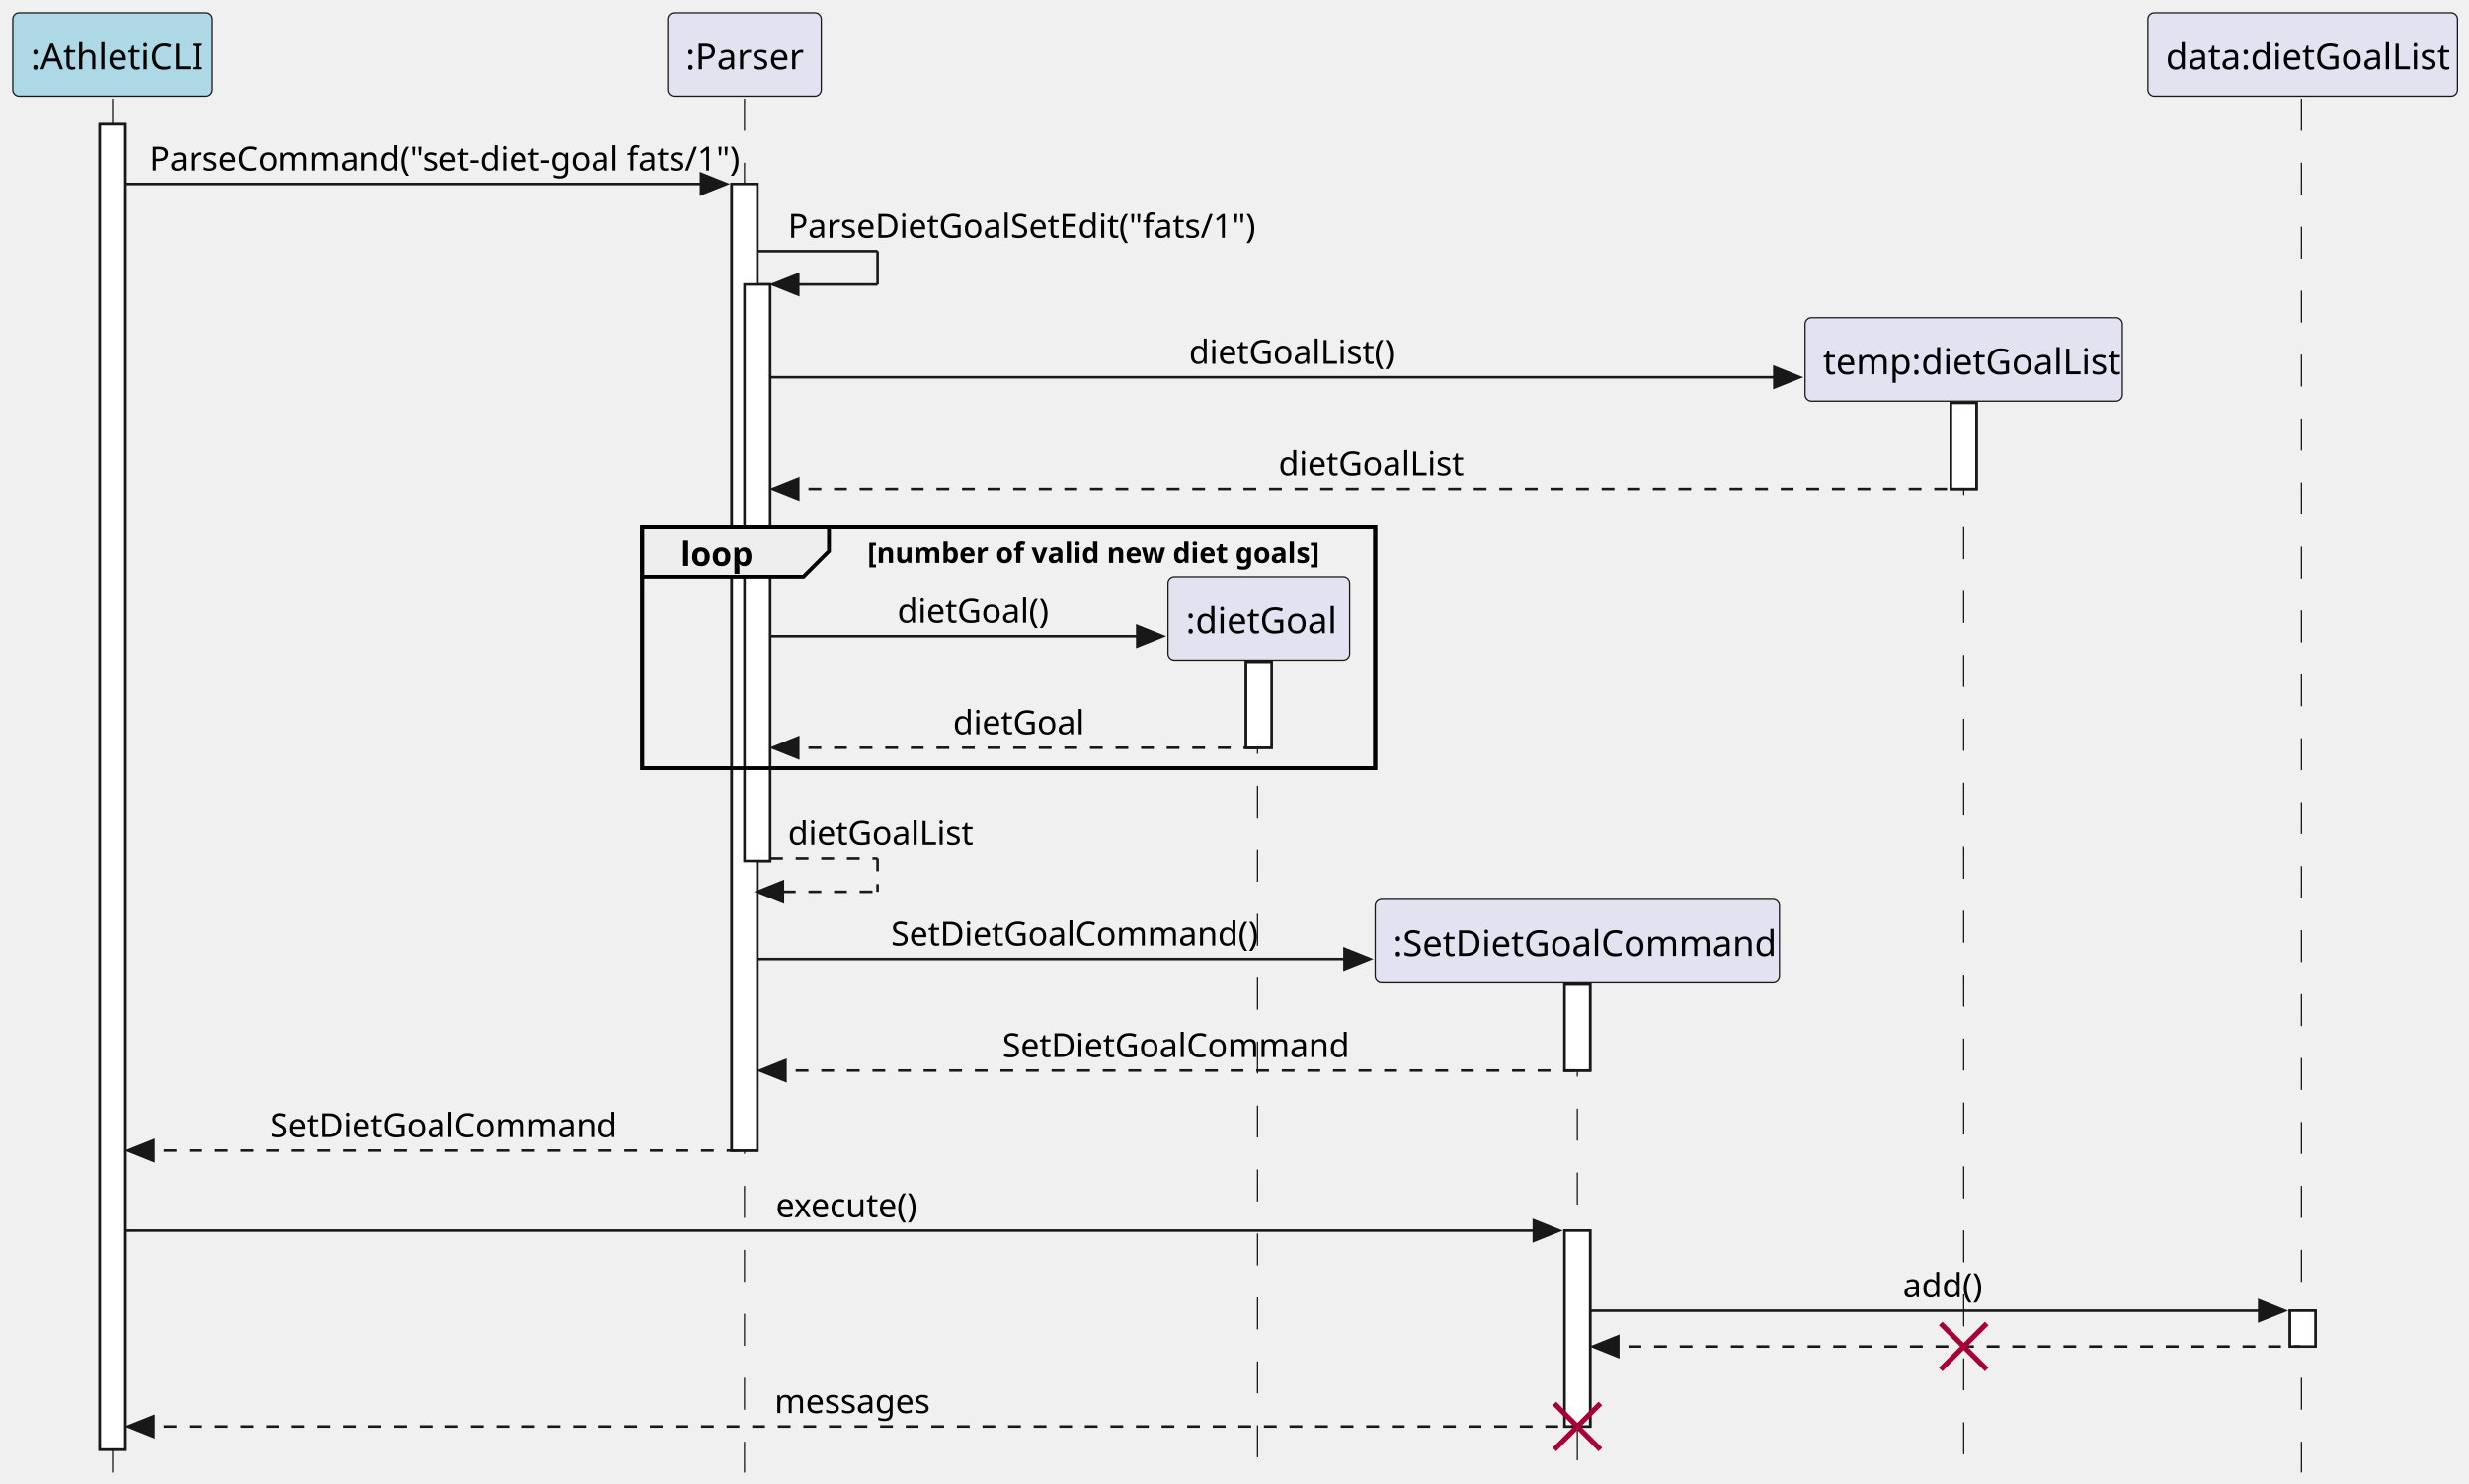
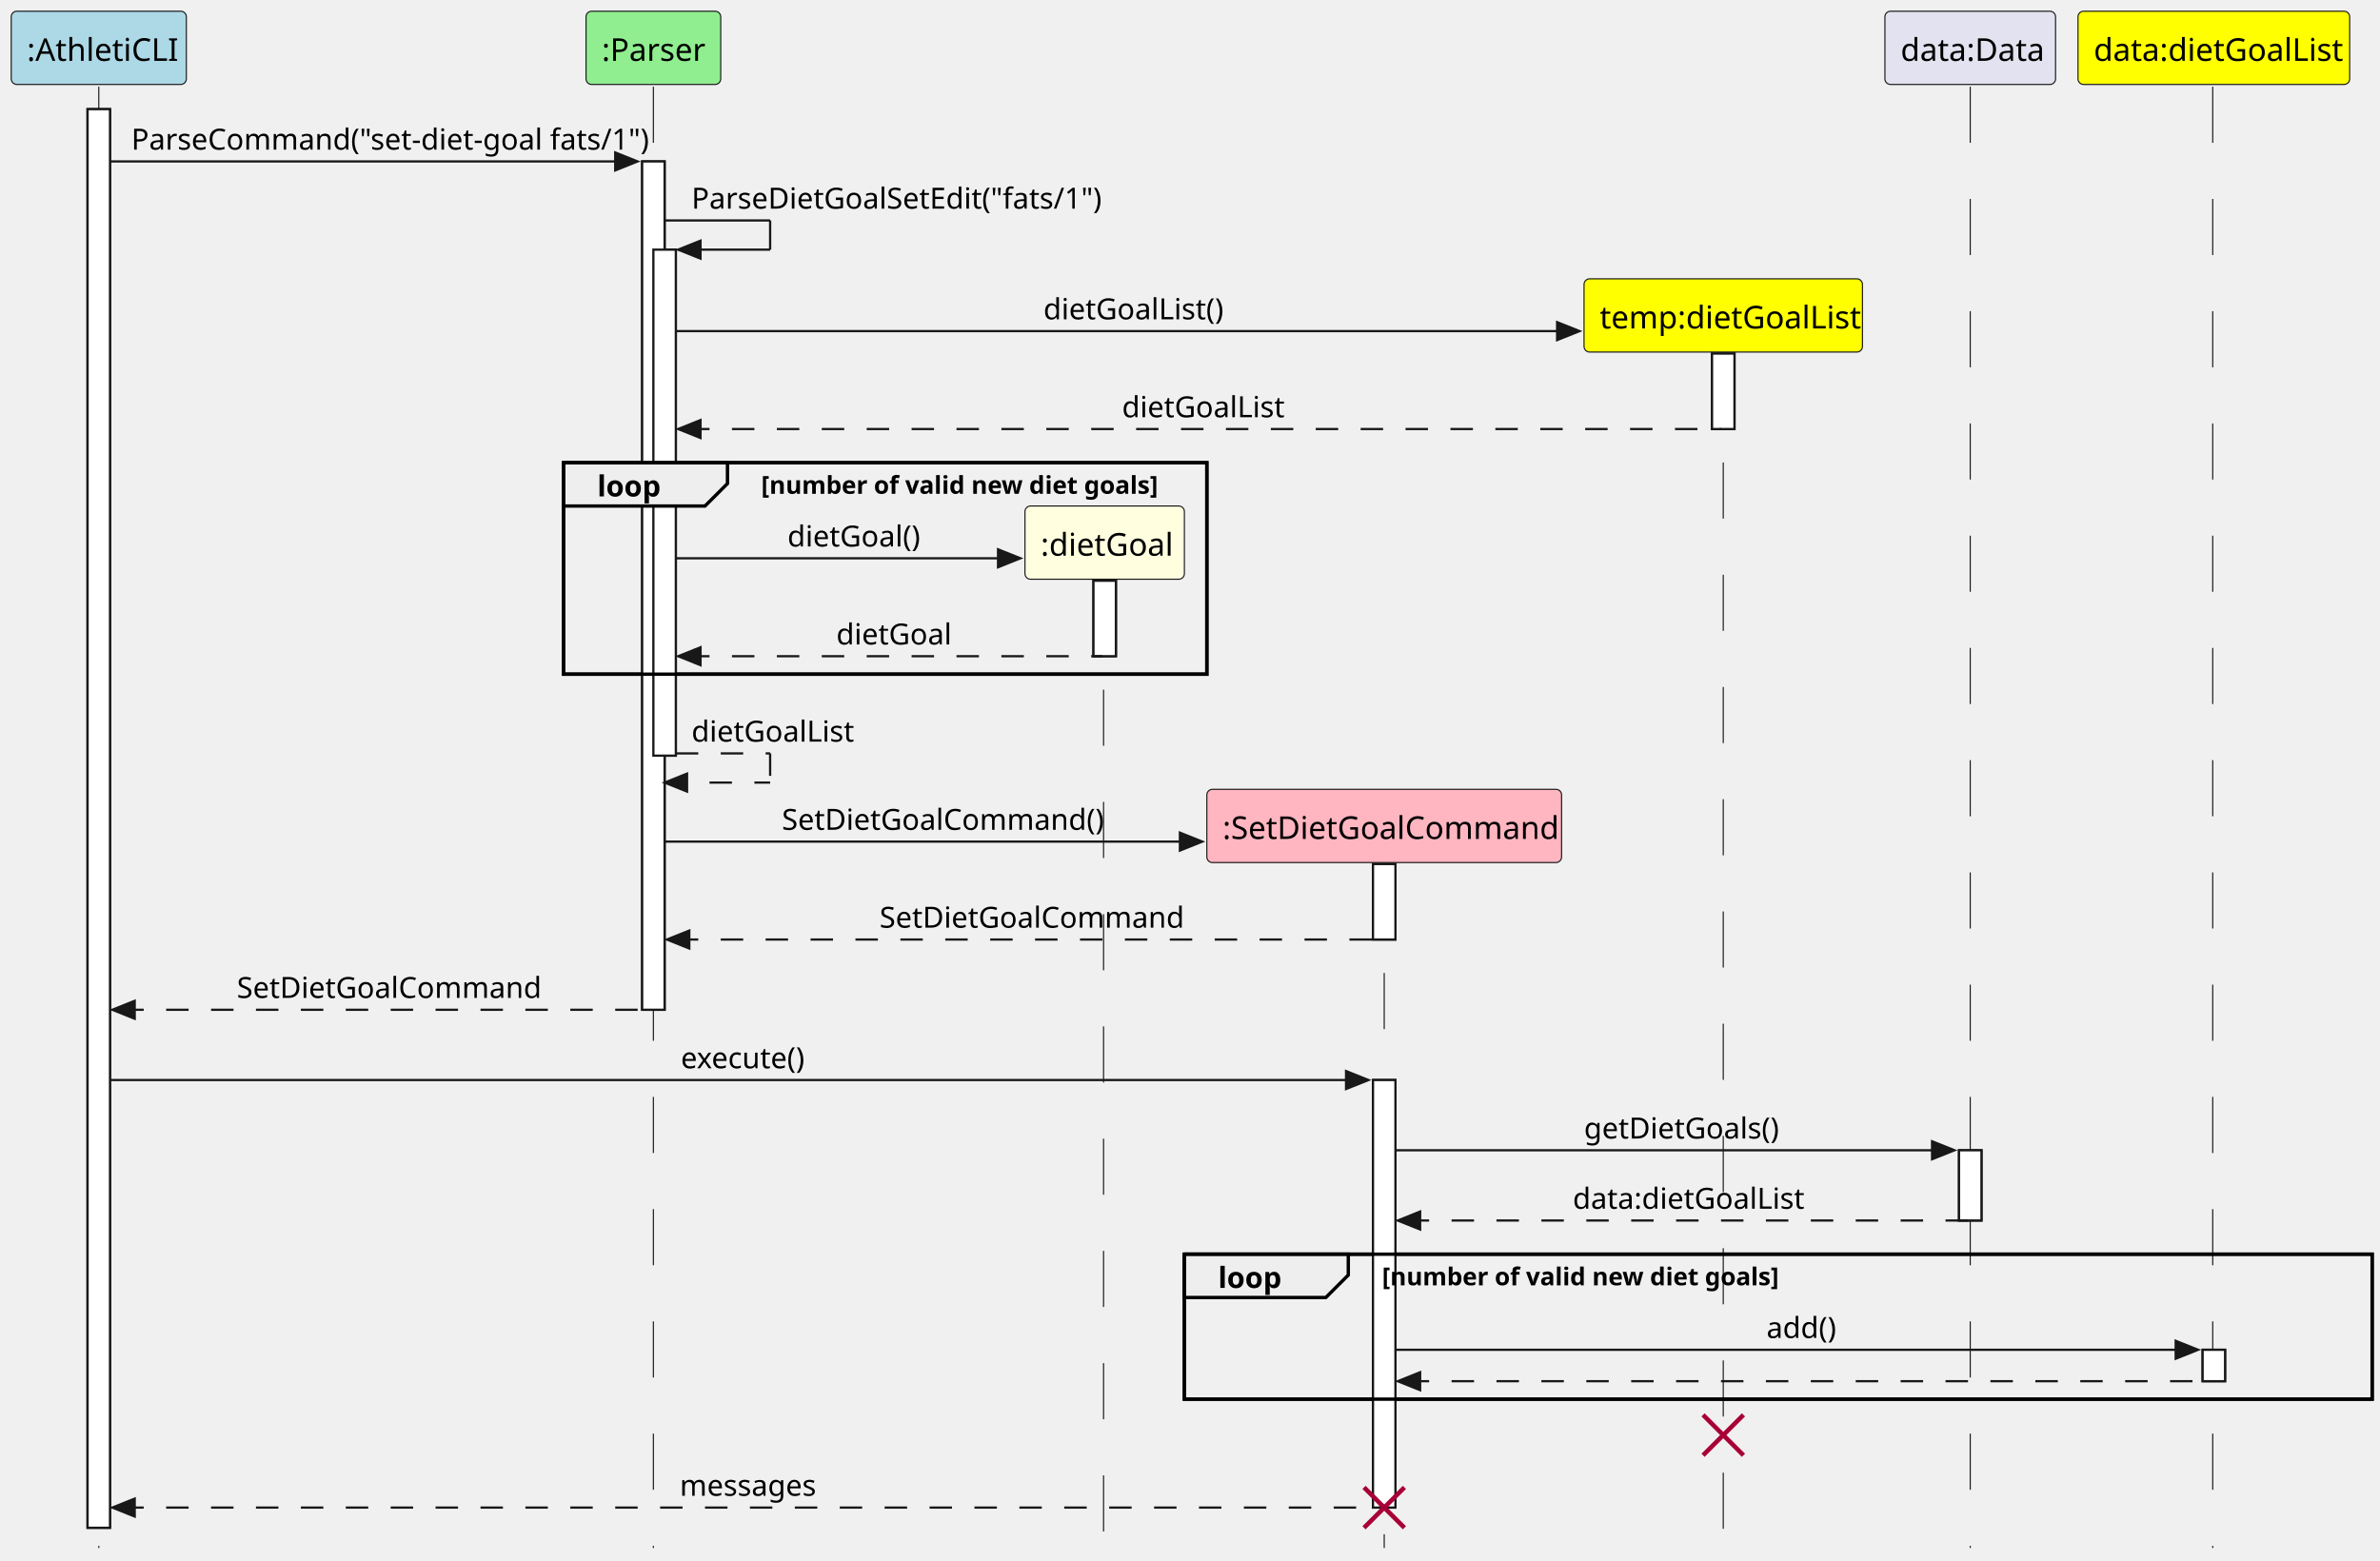
- <svg xmlns="http://www.w3.org/2000/svg" contentStyleType="text/css" height="232.8px" preserveAspectRatio="none" style="width:386px;height:232px;background:#FFFFFF;" version="1.1" viewBox="0 0 386 232" width="386.4px" zoomAndPan="magnify">
+ <svg xmlns="http://www.w3.org/2000/svg" contentStyleType="text/css" height="139.2px" preserveAspectRatio="none" style="width:212px;height:139px;background:#FFFFFF;" version="1.1" viewBox="0 0 212 139" width="212.4px" zoomAndPan="magnify">
  <defs />
  <g>
-     <rect fill="#FFFFFF" height="207.226" style="stroke:#181818;stroke-width:0.4;" width="4" x="15.6" y="19.448" />
-     <rect fill="#FFFFFF" height="151.16" style="stroke:#181818;stroke-width:0.4;" width="4" x="114.4" y="28.765" />
-     <rect fill="#FFFFFF" height="90.162" style="stroke:#181818;stroke-width:0.4;" width="4" x="116.4" y="44.481" />
-     <rect fill="#FFFFFF" height="13.448" style="stroke:#181818;stroke-width:0.4;" width="4" x="194.8" y="103.479" />
-     <rect fill="#FFFFFF" height="13.448" style="stroke:#181818;stroke-width:0.4;" width="4" x="244.6" y="153.96" />
-     <rect fill="#FFFFFF" height="30.633" style="stroke:#181818;stroke-width:0.4;" width="4" x="244.6" y="192.441" />
-     <rect fill="#FFFFFF" height="13.448" style="stroke:#181818;stroke-width:0.4;" width="4" x="305" y="62.998" />
-     <rect fill="#FFFFFF" height="5.6" style="stroke:#181818;stroke-width:0.4;" width="4" x="358" y="204.958" />
-     <rect fill="none" height="37.681" style="stroke:#000000;stroke-width:0.6;" width="114.6" x="100.4" y="82.446" />
-     <line style="stroke:#181818;stroke-width:0.2;stroke-dasharray:5.0,5.0;" x1="17.6" x2="17.6" y1="15.448" y2="230.274" />
-     <line style="stroke:#181818;stroke-width:0.2;stroke-dasharray:5.0,5.0;" x1="116.4" x2="116.4" y1="15.448" y2="230.274" />
-     <line style="stroke:#181818;stroke-width:0.2;stroke-dasharray:5.0,5.0;" x1="196.6" x2="196.6" y1="102.887" y2="230.274" />
-     <line style="stroke:#181818;stroke-width:0.2;stroke-dasharray:5.0,5.0;" x1="246.6" x2="246.6" y1="153.368" y2="230.274" />
-     <line style="stroke:#181818;stroke-width:0.2;stroke-dasharray:5.0,5.0;" x1="307" x2="307" y1="62.406" y2="230.274" />
-     <line style="stroke:#181818;stroke-width:0.2;stroke-dasharray:5.0,5.0;" x1="359.8" x2="359.8" y1="15.448" y2="230.274" />
-     <rect fill="#ADD8E6" height="13.048" rx="1" ry="1" style="stroke:#181818;stroke-width:0.2;" width="31.2" x="2" y="2" />
-     <text fill="#000000" font-family="sans-serif" font-size="5.6" lengthAdjust="spacing" textLength="25.6" x="4.8" y="10.843">:AthletiCLI</text>
-     <rect fill="#E2E2F0" height="13.048" rx="1" ry="1" style="stroke:#181818;stroke-width:0.2;" width="24" x="104.4" y="2" />
-     <text fill="#000000" font-family="sans-serif" font-size="5.6" lengthAdjust="spacing" textLength="18.4" x="107.2" y="10.843">:Parser</text>
-     <rect fill="#E2E2F0" height="13.048" rx="1" ry="1" style="stroke:#181818;stroke-width:0.2;" width="48.4" x="335.8" y="2" />
-     <text fill="#000000" font-family="sans-serif" font-size="5.6" lengthAdjust="spacing" textLength="42.8" x="338.6" y="10.843">data:dietGoalList</text>
-     <rect fill="#FFFFFF" height="207.226" style="stroke:#181818;stroke-width:0.4;" width="4" x="15.6" y="19.448" />
-     <rect fill="#FFFFFF" height="151.16" style="stroke:#181818;stroke-width:0.4;" width="4" x="114.4" y="28.765" />
-     <rect fill="#FFFFFF" height="90.162" style="stroke:#181818;stroke-width:0.4;" width="4" x="116.4" y="44.481" />
-     <rect fill="#FFFFFF" height="13.448" style="stroke:#181818;stroke-width:0.4;" width="4" x="194.8" y="103.479" />
-     <rect fill="#FFFFFF" height="13.448" style="stroke:#181818;stroke-width:0.4;" width="4" x="244.6" y="153.96" />
-     <rect fill="#FFFFFF" height="30.633" style="stroke:#181818;stroke-width:0.4;" width="4" x="244.6" y="192.441" />
-     <rect fill="#FFFFFF" height="13.448" style="stroke:#181818;stroke-width:0.4;" width="4" x="305" y="62.998" />
-     <rect fill="#FFFFFF" height="5.6" style="stroke:#181818;stroke-width:0.4;" width="4" x="358" y="204.958" />
-     <polygon fill="#181818" points="109.6,27.165,113.6,28.765,109.6,30.365" style="stroke:#181818;stroke-width:0.4;" />
-     <line style="stroke:#181818;stroke-width:0.4;" x1="19.6" x2="112" y1="28.765" y2="28.765" />
-     <text fill="#000000" font-family="sans-serif" font-size="5.2" lengthAdjust="spacing" textLength="87.2" x="23.4" y="26.66">ParseCommand("set-diet-goal fats/1")</text>
-     <line style="stroke:#181818;stroke-width:0.4;" x1="118.4" x2="137.2" y1="39.281" y2="39.281" />
-     <line style="stroke:#181818;stroke-width:0.4;" x1="137.2" x2="137.2" y1="39.281" y2="44.481" />
-     <line style="stroke:#181818;stroke-width:0.4;" x1="120.8" x2="137.2" y1="44.481" y2="44.481" />
-     <polygon fill="#181818" points="124.8,42.881,120.8,44.481,124.8,46.081" style="stroke:#181818;stroke-width:0.4;" />
-     <text fill="#000000" font-family="sans-serif" font-size="5.2" lengthAdjust="spacing" textLength="70.8" x="123.2" y="37.176">ParseDietGoalSetEdit("fats/1")</text>
-     <polygon fill="#181818" points="277.4,57.398,281.4,58.998,277.4,60.598" style="stroke:#181818;stroke-width:0.4;" />
-     <line style="stroke:#181818;stroke-width:0.4;" x1="120.4" x2="279.8" y1="58.998" y2="58.998" />
-     <text fill="#000000" font-family="sans-serif" font-size="5.2" lengthAdjust="spacing" textLength="30.8" x="185.9" y="56.893">dietGoalList()</text>
-     <rect fill="#E2E2F0" height="13.048" rx="1" ry="1" style="stroke:#181818;stroke-width:0.2;" width="49.6" x="282.2" y="49.681" />
-     <text fill="#000000" font-family="sans-serif" font-size="5.6" lengthAdjust="spacing" textLength="44" x="285" y="58.524">temp:dietGoalList</text>
-     <polygon fill="#181818" points="124.8,74.846,120.8,76.446,124.8,78.046" style="stroke:#181818;stroke-width:0.4;" />
-     <line style="stroke:#181818;stroke-width:0.4;stroke-dasharray:2.0,2.0;" x1="122.4" x2="306.6" y1="76.446" y2="76.446" />
-     <text fill="#000000" font-family="sans-serif" font-size="5.2" lengthAdjust="spacing" textLength="27.6" x="199.9" y="74.341">dietGoalList</text>
-     <path d="M100.4,82.446 L129.6,82.446 L129.6,86.162 L125.6,90.162 L100.4,90.162 L100.4,82.446 " fill="#EEEEEE" style="stroke:#000000;stroke-width:0.6;" />
-     <rect fill="none" height="37.681" style="stroke:#000000;stroke-width:0.6;" width="114.6" x="100.4" y="82.446" />
-     <text fill="#000000" font-family="sans-serif" font-size="5.2" font-weight="bold" lengthAdjust="spacing" textLength="11.2" x="106.4" y="88.457">loop</text>
-     <text fill="#000000" font-family="sans-serif" font-size="4.4" font-weight="bold" lengthAdjust="spacing" textLength="71.2" x="135.6" y="87.994">[number of valid new diet goals]</text>
-     <polygon fill="#181818" points="177.8,97.879,181.8,99.479,177.8,101.079" style="stroke:#181818;stroke-width:0.4;" />
-     <line style="stroke:#181818;stroke-width:0.4;" x1="120.4" x2="180.2" y1="99.479" y2="99.479" />
-     <text fill="#000000" font-family="sans-serif" font-size="5.2" lengthAdjust="spacing" textLength="22.4" x="140.3" y="97.374">dietGoal()</text>
-     <rect fill="#E2E2F0" height="13.048" rx="1" ry="1" style="stroke:#181818;stroke-width:0.2;" width="28.4" x="182.6" y="90.162" />
-     <text fill="#000000" font-family="sans-serif" font-size="5.6" lengthAdjust="spacing" textLength="22.8" x="185.4" y="99.005">:dietGoal</text>
-     <polygon fill="#181818" points="124.8,115.327,120.8,116.927,124.8,118.527" style="stroke:#181818;stroke-width:0.4;" />
-     <line style="stroke:#181818;stroke-width:0.4;stroke-dasharray:2.0,2.0;" x1="122.4" x2="196.4" y1="116.927" y2="116.927" />
-     <text fill="#000000" font-family="sans-serif" font-size="5.2" lengthAdjust="spacing" textLength="19.2" x="149" y="114.822">dietGoal</text>
-     <line style="stroke:#181818;stroke-width:0.4;stroke-dasharray:2.0,2.0;" x1="120.4" x2="137.2" y1="134.244" y2="134.244" />
-     <line style="stroke:#181818;stroke-width:0.4;stroke-dasharray:2.0,2.0;" x1="137.2" x2="137.2" y1="134.244" y2="139.444" />
-     <line style="stroke:#181818;stroke-width:0.4;stroke-dasharray:2.0,2.0;" x1="118.4" x2="137.2" y1="139.444" y2="139.444" />
-     <polygon fill="#181818" points="122.4,137.844,118.4,139.444,122.4,141.044" style="stroke:#181818;stroke-width:0.4;" />
-     <text fill="#000000" font-family="sans-serif" font-size="5.2" lengthAdjust="spacing" textLength="27.6" x="123.2" y="132.139">dietGoalList</text>
-     <polygon fill="#181818" points="210.2,148.36,214.2,149.96,210.2,151.56" style="stroke:#181818;stroke-width:0.4;" />
-     <line style="stroke:#181818;stroke-width:0.4;" x1="118.4" x2="212.6" y1="149.96" y2="149.96" />
-     <text fill="#000000" font-family="sans-serif" font-size="5.2" lengthAdjust="spacing" textLength="54.8" x="139.3" y="147.855">SetDietGoalCommand()</text>
-     <rect fill="#E2E2F0" height="13.048" rx="1" ry="1" style="stroke:#181818;stroke-width:0.2;" width="63.2" x="215" y="140.644" />
-     <text fill="#000000" font-family="sans-serif" font-size="5.6" lengthAdjust="spacing" textLength="57.6" x="217.8" y="149.487">:SetDietGoalCommand</text>
-     <polygon fill="#181818" points="122.8,165.809,118.8,167.409,122.8,169.009" style="stroke:#181818;stroke-width:0.4;" />
-     <line style="stroke:#181818;stroke-width:0.4;stroke-dasharray:2.0,2.0;" x1="120.4" x2="246.2" y1="167.409" y2="167.409" />
-     <text fill="#000000" font-family="sans-serif" font-size="5.2" lengthAdjust="spacing" textLength="51.6" x="156.7" y="165.304">SetDietGoalCommand</text>
-     <polygon fill="#181818" points="24,178.325,20,179.925,24,181.525" style="stroke:#181818;stroke-width:0.4;" />
-     <line style="stroke:#181818;stroke-width:0.4;stroke-dasharray:2.0,2.0;" x1="21.6" x2="116" y1="179.925" y2="179.925" />
-     <text fill="#000000" font-family="sans-serif" font-size="5.2" lengthAdjust="spacing" textLength="51.6" x="42.2" y="177.82">SetDietGoalCommand</text>
-     <polygon fill="#181818" points="239.8,190.841,243.8,192.441,239.8,194.041" style="stroke:#181818;stroke-width:0.4;" />
-     <line style="stroke:#181818;stroke-width:0.4;" x1="19.6" x2="242.2" y1="192.441" y2="192.441" />
-     <text fill="#000000" font-family="sans-serif" font-size="5.2" lengthAdjust="spacing" textLength="21.6" x="121.3" y="190.336">execute()</text>
-     <polygon fill="#181818" points="353.2,203.358,357.2,204.958,353.2,206.558" style="stroke:#181818;stroke-width:0.4;" />
-     <line style="stroke:#181818;stroke-width:0.4;" x1="248.6" x2="355.6" y1="204.958" y2="204.958" />
-     <text fill="#000000" font-family="sans-serif" font-size="5.2" lengthAdjust="spacing" textLength="11.6" x="297.5" y="202.853">add()</text>
-     <polygon fill="#181818" points="253,208.958,249,210.558,253,212.158" style="stroke:#181818;stroke-width:0.4;" />
-     <line style="stroke:#181818;stroke-width:0.4;stroke-dasharray:2.0,2.0;" x1="250.6" x2="359.6" y1="210.558" y2="210.558" />
-     <line style="stroke:#A80036;stroke-width:0.8;" x1="303.4" x2="310.6" y1="206.958" y2="214.158" />
-     <line style="stroke:#A80036;stroke-width:0.8;" x1="303.4" x2="310.6" y1="214.158" y2="206.958" />
-     <polygon fill="#181818" points="24,221.474,20,223.074,24,224.674" style="stroke:#181818;stroke-width:0.4;" />
-     <line style="stroke:#181818;stroke-width:0.4;stroke-dasharray:2.0,2.0;" x1="21.6" x2="246.2" y1="223.074" y2="223.074" />
-     <text fill="#000000" font-family="sans-serif" font-size="5.2" lengthAdjust="spacing" textLength="24" x="121.1" y="220.969">messages</text>
-     <line style="stroke:#A80036;stroke-width:0.8;" x1="243" x2="250.2" y1="219.474" y2="226.674" />
-     <line style="stroke:#A80036;stroke-width:0.8;" x1="243" x2="250.2" y1="226.674" y2="219.474" />
+     <rect fill="#FFFFFF" height="126.388" style="stroke:#181818;stroke-width:0.2;" width="2" x="7.8" y="9.724" />
+     <rect fill="#FFFFFF" height="75.58" style="stroke:#181818;stroke-width:0.2;" width="2" x="57.2" y="14.382" />
+     <rect fill="#FFFFFF" height="45.081" style="stroke:#181818;stroke-width:0.2;" width="2" x="58.2" y="22.241" />
+     <rect fill="#FFFFFF" height="6.724" style="stroke:#181818;stroke-width:0.2;" width="2" x="97.4" y="51.739" />
+     <rect fill="#FFFFFF" height="6.724" style="stroke:#181818;stroke-width:0.2;" width="2" x="122.3" y="76.98" />
+     <rect fill="#FFFFFF" height="38.091" style="stroke:#181818;stroke-width:0.2;" width="2" x="122.3" y="96.221" />
+     <rect fill="#FFFFFF" height="6.724" style="stroke:#181818;stroke-width:0.2;" width="2" x="152.5" y="31.499" />
+     <rect fill="#FFFFFF" height="6.258" style="stroke:#181818;stroke-width:0.2;" width="2" x="174.5" y="102.479" />
+     <rect fill="#FFFFFF" height="2.8" style="stroke:#181818;stroke-width:0.2;" width="2" x="196.2" y="120.254" />
+     <rect fill="none" height="18.841" style="stroke:#000000;stroke-width:0.3;" width="57.3" x="50.2" y="41.223" />
+     <rect fill="none" height="12.916" style="stroke:#000000;stroke-width:0.3;" width="105.8" x="105.5" y="111.737" />
+     <line style="stroke:#181818;stroke-width:0.1;stroke-dasharray:5.0,5.0;" x1="8.8" x2="8.8" y1="7.724" y2="137.912" />
+     <line style="stroke:#181818;stroke-width:0.1;stroke-dasharray:5.0,5.0;" x1="58.2" x2="58.2" y1="7.724" y2="137.912" />
+     <line style="stroke:#181818;stroke-width:0.1;stroke-dasharray:5.0,5.0;" x1="98.3" x2="98.3" y1="51.443" y2="137.912" />
+     <line style="stroke:#181818;stroke-width:0.1;stroke-dasharray:5.0,5.0;" x1="123.3" x2="123.3" y1="76.684" y2="137.912" />
+     <line style="stroke:#181818;stroke-width:0.1;stroke-dasharray:5.0,5.0;" x1="153.5" x2="153.5" y1="31.203" y2="137.912" />
+     <line style="stroke:#181818;stroke-width:0.1;stroke-dasharray:5.0,5.0;" x1="175.5" x2="175.5" y1="7.724" y2="137.912" />
+     <line style="stroke:#181818;stroke-width:0.1;stroke-dasharray:5.0,5.0;" x1="197.1" x2="197.1" y1="7.724" y2="137.912" />
+     <rect fill="#ADD8E6" height="6.524" rx="0.5" ry="0.5" style="stroke:#181818;stroke-width:0.1;" width="15.6" x="1" y="1" />
+     <text fill="#000000" font-family="sans-serif" font-size="2.8" lengthAdjust="spacing" textLength="12.8" x="2.4" y="5.421">:AthletiCLI</text>
+     <rect fill="#90EE90" height="6.524" rx="0.5" ry="0.5" style="stroke:#181818;stroke-width:0.1;" width="12" x="52.2" y="1" />
+     <text fill="#000000" font-family="sans-serif" font-size="2.8" lengthAdjust="spacing" textLength="9.2" x="53.6" y="5.421">:Parser</text>
+     <rect fill="#E2E2F0" height="6.524" rx="0.5" ry="0.5" style="stroke:#181818;stroke-width:0.1;" width="15.2" x="167.9" y="1" />
+     <text fill="#000000" font-family="sans-serif" font-size="2.8" lengthAdjust="spacing" textLength="12.4" x="169.3" y="5.421">data:Data</text>
+     <rect fill="#FFFF00" height="6.524" rx="0.5" ry="0.5" style="stroke:#181818;stroke-width:0.1;" width="24.2" x="185.1" y="1" />
+     <text fill="#000000" font-family="sans-serif" font-size="2.8" lengthAdjust="spacing" textLength="21.4" x="186.5" y="5.421">data:dietGoalList</text>
+     <rect fill="#FFFFFF" height="126.388" style="stroke:#181818;stroke-width:0.2;" width="2" x="7.8" y="9.724" />
+     <rect fill="#FFFFFF" height="75.58" style="stroke:#181818;stroke-width:0.2;" width="2" x="57.2" y="14.382" />
+     <rect fill="#FFFFFF" height="45.081" style="stroke:#181818;stroke-width:0.2;" width="2" x="58.2" y="22.241" />
+     <rect fill="#FFFFFF" height="6.724" style="stroke:#181818;stroke-width:0.2;" width="2" x="97.4" y="51.739" />
+     <rect fill="#FFFFFF" height="6.724" style="stroke:#181818;stroke-width:0.2;" width="2" x="122.3" y="76.98" />
+     <rect fill="#FFFFFF" height="38.091" style="stroke:#181818;stroke-width:0.2;" width="2" x="122.3" y="96.221" />
+     <rect fill="#FFFFFF" height="6.724" style="stroke:#181818;stroke-width:0.2;" width="2" x="152.5" y="31.499" />
+     <rect fill="#FFFFFF" height="6.258" style="stroke:#181818;stroke-width:0.2;" width="2" x="174.5" y="102.479" />
+     <rect fill="#FFFFFF" height="2.8" style="stroke:#181818;stroke-width:0.2;" width="2" x="196.2" y="120.254" />
+     <polygon fill="#181818" points="54.8,13.582,56.8,14.382,54.8,15.182" style="stroke:#181818;stroke-width:0.2;" />
+     <line style="stroke:#181818;stroke-width:0.2;" x1="9.8" x2="56" y1="14.382" y2="14.382" />
+     <text fill="#000000" font-family="sans-serif" font-size="2.6" lengthAdjust="spacing" textLength="43.6" x="11.7" y="13.33">ParseCommand("set-diet-goal fats/1")</text>
+     <line style="stroke:#181818;stroke-width:0.2;" x1="59.2" x2="68.6" y1="19.641" y2="19.641" />
+     <line style="stroke:#181818;stroke-width:0.2;" x1="68.6" x2="68.6" y1="19.641" y2="22.241" />
+     <line style="stroke:#181818;stroke-width:0.2;" x1="60.4" x2="68.6" y1="22.241" y2="22.241" />
+     <polygon fill="#181818" points="62.4,21.441,60.4,22.241,62.4,23.041" style="stroke:#181818;stroke-width:0.2;" />
+     <text fill="#000000" font-family="sans-serif" font-size="2.6" lengthAdjust="spacing" textLength="35.4" x="61.6" y="18.588">ParseDietGoalSetEdit("fats/1")</text>
+     <polygon fill="#181818" points="138.7,28.699,140.7,29.499,138.7,30.299" style="stroke:#181818;stroke-width:0.2;" />
+     <line style="stroke:#181818;stroke-width:0.2;" x1="60.2" x2="139.9" y1="29.499" y2="29.499" />
+     <text fill="#000000" font-family="sans-serif" font-size="2.6" lengthAdjust="spacing" textLength="15.4" x="92.95" y="28.446">dietGoalList()</text>
+     <rect fill="#FFFF00" height="6.524" rx="0.5" ry="0.5" style="stroke:#181818;stroke-width:0.1;" width="24.8" x="141.1" y="24.841" />
+     <text fill="#000000" font-family="sans-serif" font-size="2.8" lengthAdjust="spacing" textLength="22" x="142.5" y="29.262">temp:dietGoalList</text>
+     <polygon fill="#181818" points="62.4,37.423,60.4,38.223,62.4,39.023" style="stroke:#181818;stroke-width:0.2;" />
+     <line style="stroke:#181818;stroke-width:0.2;stroke-dasharray:2.0,2.0;" x1="61.2" x2="153.3" y1="38.223" y2="38.223" />
+     <text fill="#000000" font-family="sans-serif" font-size="2.6" lengthAdjust="spacing" textLength="13.8" x="99.95" y="37.17">dietGoalList</text>
+     <path d="M50.2,41.223 L64.8,41.223 L64.8,43.081 L62.8,45.081 L50.2,45.081 L50.2,41.223 " fill="#EEEEEE" style="stroke:#000000;stroke-width:0.3;" />
+     <rect fill="none" height="18.841" style="stroke:#000000;stroke-width:0.3;" width="57.3" x="50.2" y="41.223" />
+     <text fill="#000000" font-family="sans-serif" font-size="2.6" font-weight="bold" lengthAdjust="spacing" textLength="5.6" x="53.2" y="44.229">loop</text>
+     <text fill="#000000" font-family="sans-serif" font-size="2.2" font-weight="bold" lengthAdjust="spacing" textLength="35.6" x="67.8" y="43.997">[number of valid new diet goals]</text>
+     <polygon fill="#181818" points="88.9,48.94,90.9,49.739,88.9,50.539" style="stroke:#181818;stroke-width:0.2;" />
+     <line style="stroke:#181818;stroke-width:0.2;" x1="60.2" x2="90.1" y1="49.739" y2="49.739" />
+     <text fill="#000000" font-family="sans-serif" font-size="2.6" lengthAdjust="spacing" textLength="11.2" x="70.15" y="48.687">dietGoal()</text>
+     <rect fill="#FFFFE0" height="6.524" rx="0.5" ry="0.5" style="stroke:#181818;stroke-width:0.1;" width="14.2" x="91.3" y="45.081" />
+     <text fill="#000000" font-family="sans-serif" font-size="2.8" lengthAdjust="spacing" textLength="11.4" x="92.7" y="49.503">:dietGoal</text>
+     <polygon fill="#181818" points="62.4,57.664,60.4,58.464,62.4,59.264" style="stroke:#181818;stroke-width:0.2;" />
+     <line style="stroke:#181818;stroke-width:0.2;stroke-dasharray:2.0,2.0;" x1="61.2" x2="98.2" y1="58.464" y2="58.464" />
+     <text fill="#000000" font-family="sans-serif" font-size="2.6" lengthAdjust="spacing" textLength="9.6" x="74.5" y="57.411">dietGoal</text>
+     <line style="stroke:#181818;stroke-width:0.2;stroke-dasharray:2.0,2.0;" x1="60.2" x2="68.6" y1="67.122" y2="67.122" />
+     <line style="stroke:#181818;stroke-width:0.2;stroke-dasharray:2.0,2.0;" x1="68.6" x2="68.6" y1="67.122" y2="69.722" />
+     <line style="stroke:#181818;stroke-width:0.2;stroke-dasharray:2.0,2.0;" x1="59.2" x2="68.6" y1="69.722" y2="69.722" />
+     <polygon fill="#181818" points="61.2,68.922,59.2,69.722,61.2,70.522" style="stroke:#181818;stroke-width:0.2;" />
+     <text fill="#000000" font-family="sans-serif" font-size="2.6" lengthAdjust="spacing" textLength="13.8" x="61.6" y="66.069">dietGoalList</text>
+     <polygon fill="#181818" points="105.1,74.18,107.1,74.98,105.1,75.78" style="stroke:#181818;stroke-width:0.2;" />
+     <line style="stroke:#181818;stroke-width:0.2;" x1="59.2" x2="106.3" y1="74.98" y2="74.98" />
+     <text fill="#000000" font-family="sans-serif" font-size="2.6" lengthAdjust="spacing" textLength="27.4" x="69.65" y="73.927">SetDietGoalCommand()</text>
+     <rect fill="#FFB6C1" height="6.524" rx="0.5" ry="0.5" style="stroke:#181818;stroke-width:0.1;" width="31.6" x="107.5" y="70.322" />
+     <text fill="#000000" font-family="sans-serif" font-size="2.8" lengthAdjust="spacing" textLength="28.8" x="108.9" y="74.743">:SetDietGoalCommand</text>
+     <polygon fill="#181818" points="61.4,82.904,59.4,83.704,61.4,84.504" style="stroke:#181818;stroke-width:0.2;" />
+     <line style="stroke:#181818;stroke-width:0.2;stroke-dasharray:2.0,2.0;" x1="60.2" x2="123.1" y1="83.704" y2="83.704" />
+     <text fill="#000000" font-family="sans-serif" font-size="2.6" lengthAdjust="spacing" textLength="25.8" x="78.35" y="82.652">SetDietGoalCommand</text>
+     <polygon fill="#181818" points="12,89.162,10,89.963,12,90.763" style="stroke:#181818;stroke-width:0.2;" />
+     <line style="stroke:#181818;stroke-width:0.2;stroke-dasharray:2.0,2.0;" x1="10.8" x2="58" y1="89.963" y2="89.963" />
+     <text fill="#000000" font-family="sans-serif" font-size="2.6" lengthAdjust="spacing" textLength="25.8" x="21.1" y="88.91">SetDietGoalCommand</text>
+     <polygon fill="#181818" points="119.9,95.421,121.9,96.221,119.9,97.021" style="stroke:#181818;stroke-width:0.2;" />
+     <line style="stroke:#181818;stroke-width:0.2;" x1="9.8" x2="121.1" y1="96.221" y2="96.221" />
+     <text fill="#000000" font-family="sans-serif" font-size="2.6" lengthAdjust="spacing" textLength="10.8" x="60.65" y="95.168">execute()</text>
+     <polygon fill="#181818" points="172.1,101.679,174.1,102.479,172.1,103.279" style="stroke:#181818;stroke-width:0.2;" />
+     <line style="stroke:#181818;stroke-width:0.2;" x1="124.3" x2="173.3" y1="102.479" y2="102.479" />
+     <text fill="#000000" font-family="sans-serif" font-size="2.6" lengthAdjust="spacing" textLength="16.6" x="141.1" y="101.426">getDietGoals()</text>
+     <polygon fill="#181818" points="126.5,107.937,124.5,108.737,126.5,109.537" style="stroke:#181818;stroke-width:0.2;" />
+     <line style="stroke:#181818;stroke-width:0.2;stroke-dasharray:2.0,2.0;" x1="125.3" x2="175.3" y1="108.737" y2="108.737" />
+     <text fill="#000000" font-family="sans-serif" font-size="2.6" lengthAdjust="spacing" textLength="19.6" x="140.1" y="107.685">data:dietGoalList</text>
+     <path d="M105.5,111.737 L120.1,111.737 L120.1,113.595 L118.1,115.595 L105.5,115.595 L105.5,111.737 " fill="#EEEEEE" style="stroke:#000000;stroke-width:0.3;" />
+     <rect fill="none" height="12.916" style="stroke:#000000;stroke-width:0.3;" width="105.8" x="105.5" y="111.737" />
+     <text fill="#000000" font-family="sans-serif" font-size="2.6" font-weight="bold" lengthAdjust="spacing" textLength="5.6" x="108.5" y="114.743">loop</text>
+     <text fill="#000000" font-family="sans-serif" font-size="2.2" font-weight="bold" lengthAdjust="spacing" textLength="35.6" x="123.1" y="114.511">[number of valid new diet goals]</text>
+     <polygon fill="#181818" points="193.8,119.454,195.8,120.254,193.8,121.053" style="stroke:#181818;stroke-width:0.2;" />
+     <line style="stroke:#181818;stroke-width:0.2;" x1="124.3" x2="195" y1="120.254" y2="120.254" />
+     <text fill="#000000" font-family="sans-serif" font-size="2.6" lengthAdjust="spacing" textLength="5.8" x="157.35" y="119.201">add()</text>
+     <polygon fill="#181818" points="126.5,122.254,124.5,123.053,126.5,123.853" style="stroke:#181818;stroke-width:0.2;" />
+     <line style="stroke:#181818;stroke-width:0.2;stroke-dasharray:2.0,2.0;" x1="125.3" x2="197" y1="123.053" y2="123.053" />
+     <line style="stroke:#A80036;stroke-width:0.4;" x1="151.7" x2="155.3" y1="126.053" y2="129.654" />
+     <line style="stroke:#A80036;stroke-width:0.4;" x1="151.7" x2="155.3" y1="129.654" y2="126.053" />
+     <polygon fill="#181818" points="12,133.512,10,134.312,12,135.112" style="stroke:#181818;stroke-width:0.2;" />
+     <line style="stroke:#181818;stroke-width:0.2;stroke-dasharray:2.0,2.0;" x1="10.8" x2="123.1" y1="134.312" y2="134.312" />
+     <text fill="#000000" font-family="sans-serif" font-size="2.6" lengthAdjust="spacing" textLength="12" x="60.55" y="133.259">messages</text>
+     <line style="stroke:#A80036;stroke-width:0.4;" x1="121.5" x2="125.1" y1="132.512" y2="136.112" />
+     <line style="stroke:#A80036;stroke-width:0.4;" x1="121.5" x2="125.1" y1="136.112" y2="132.512" />
  </g>
</svg>
